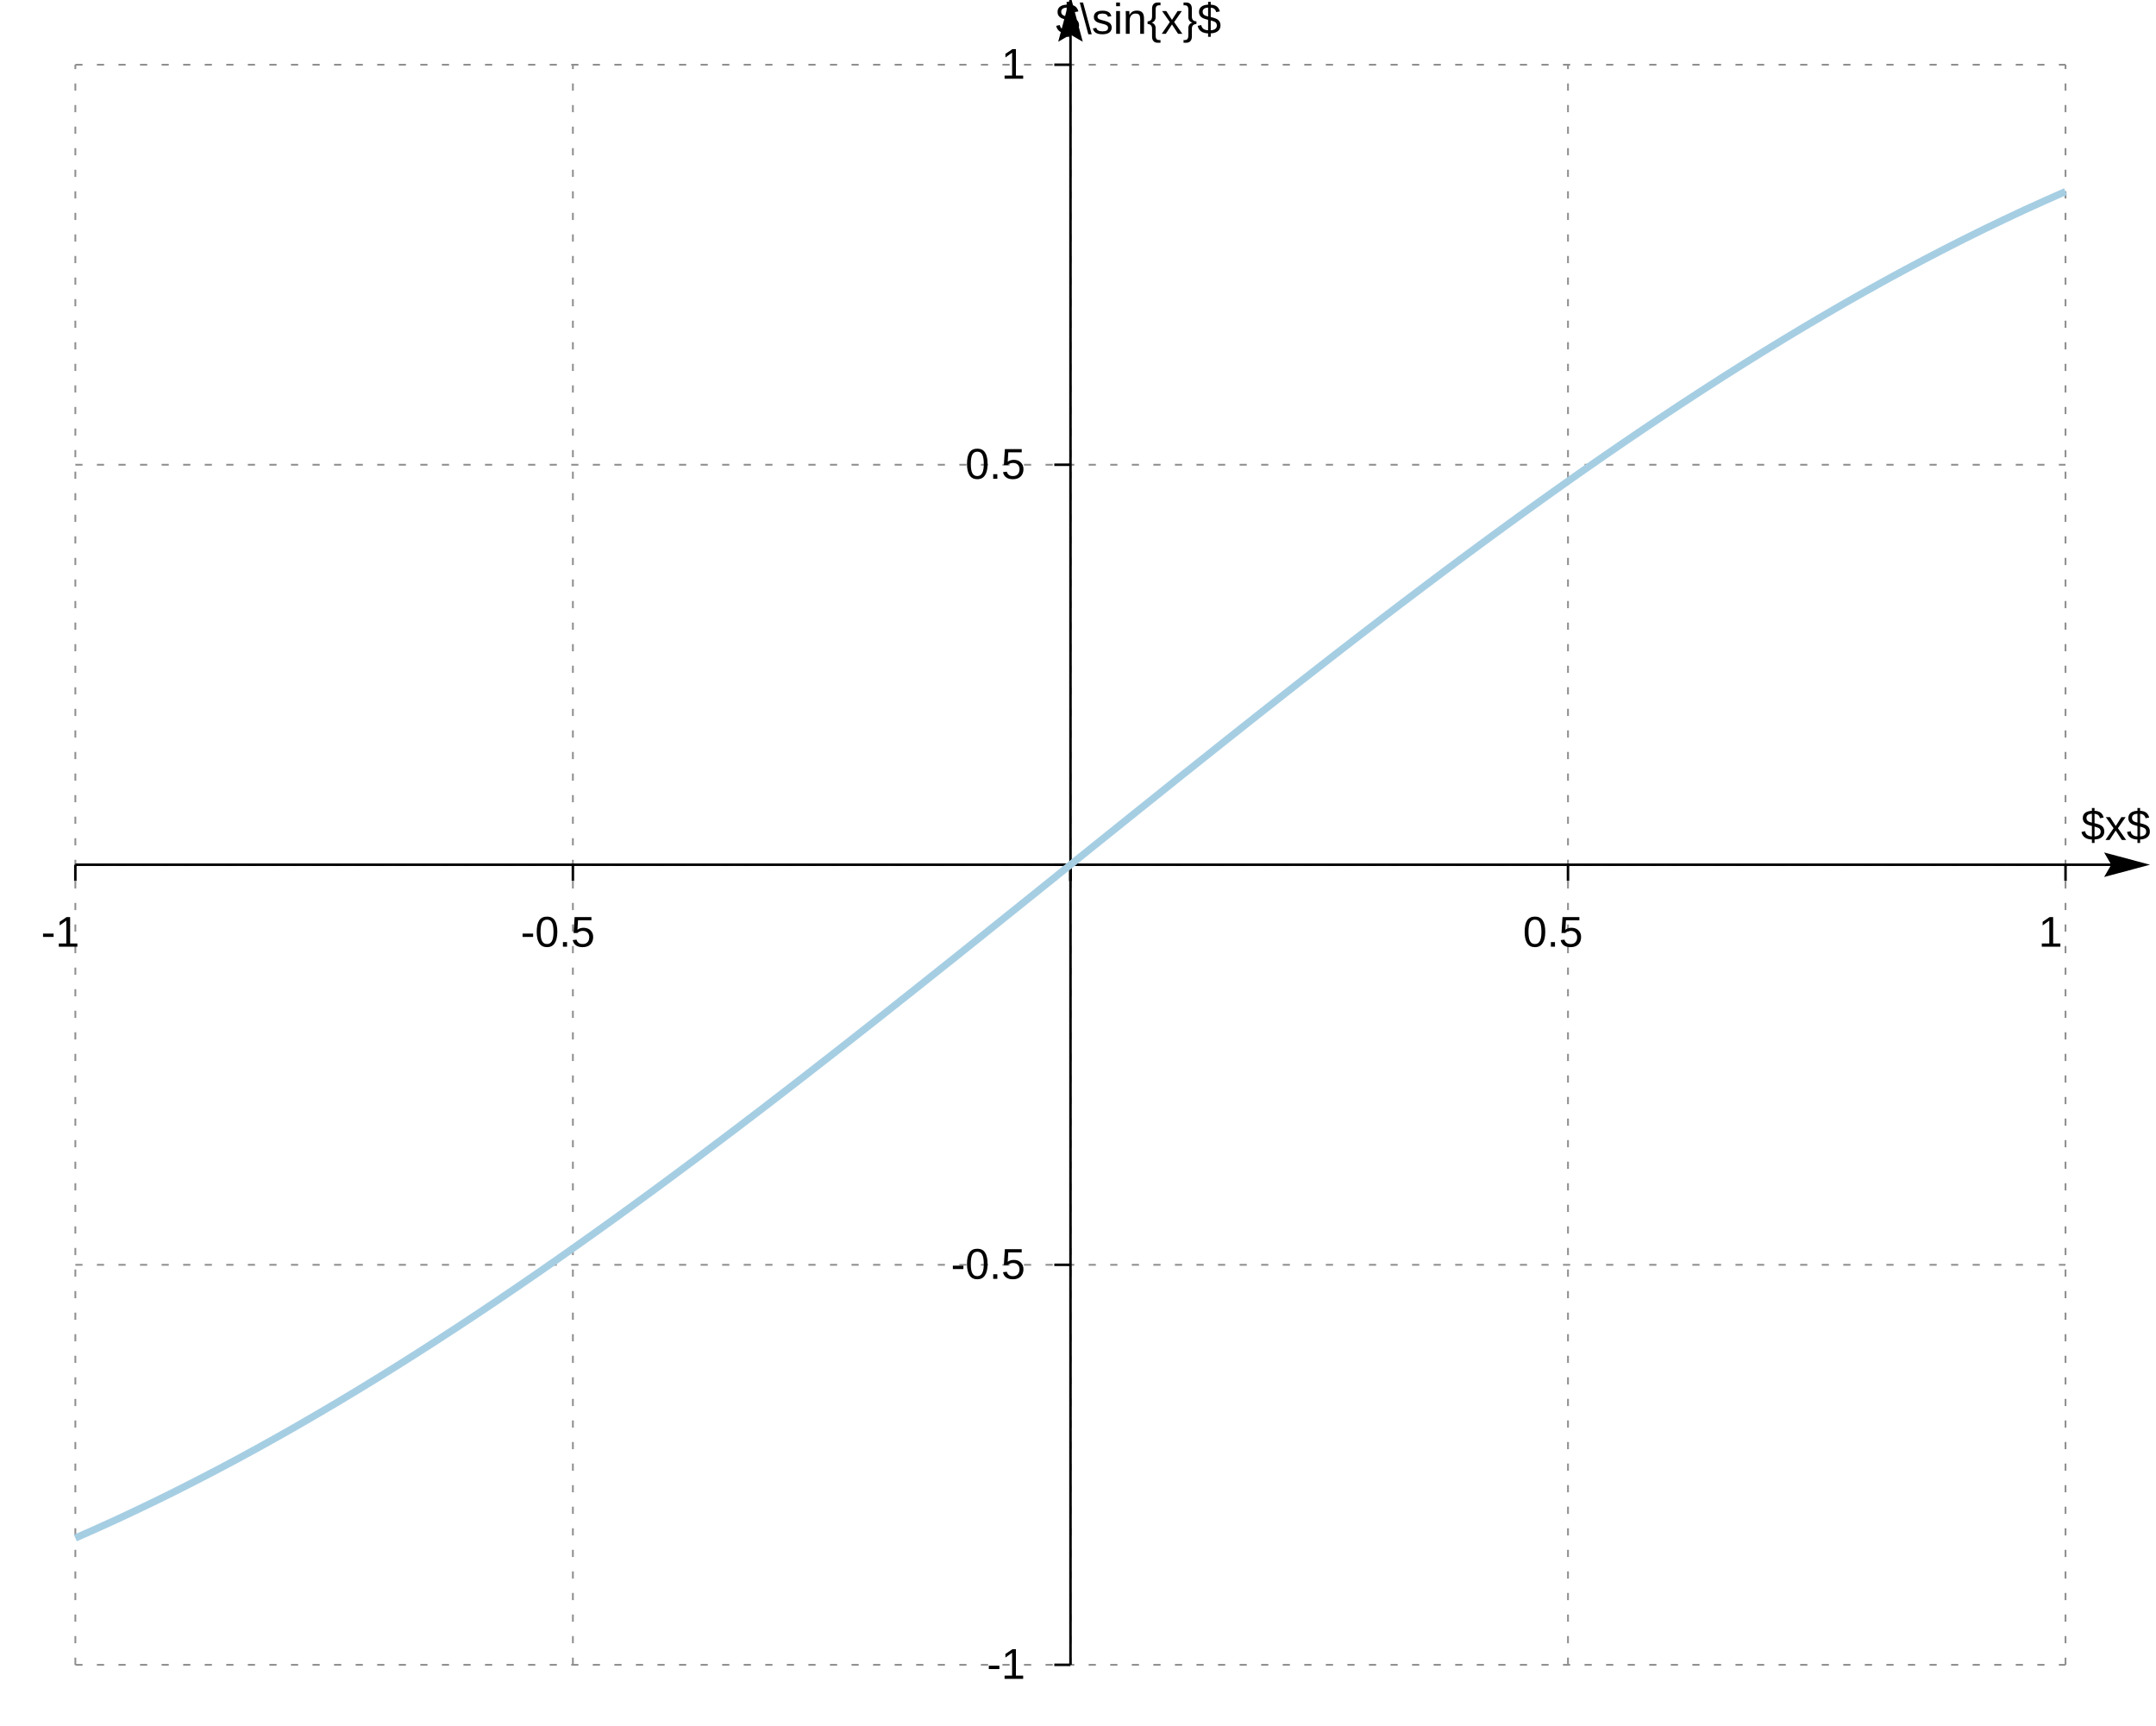
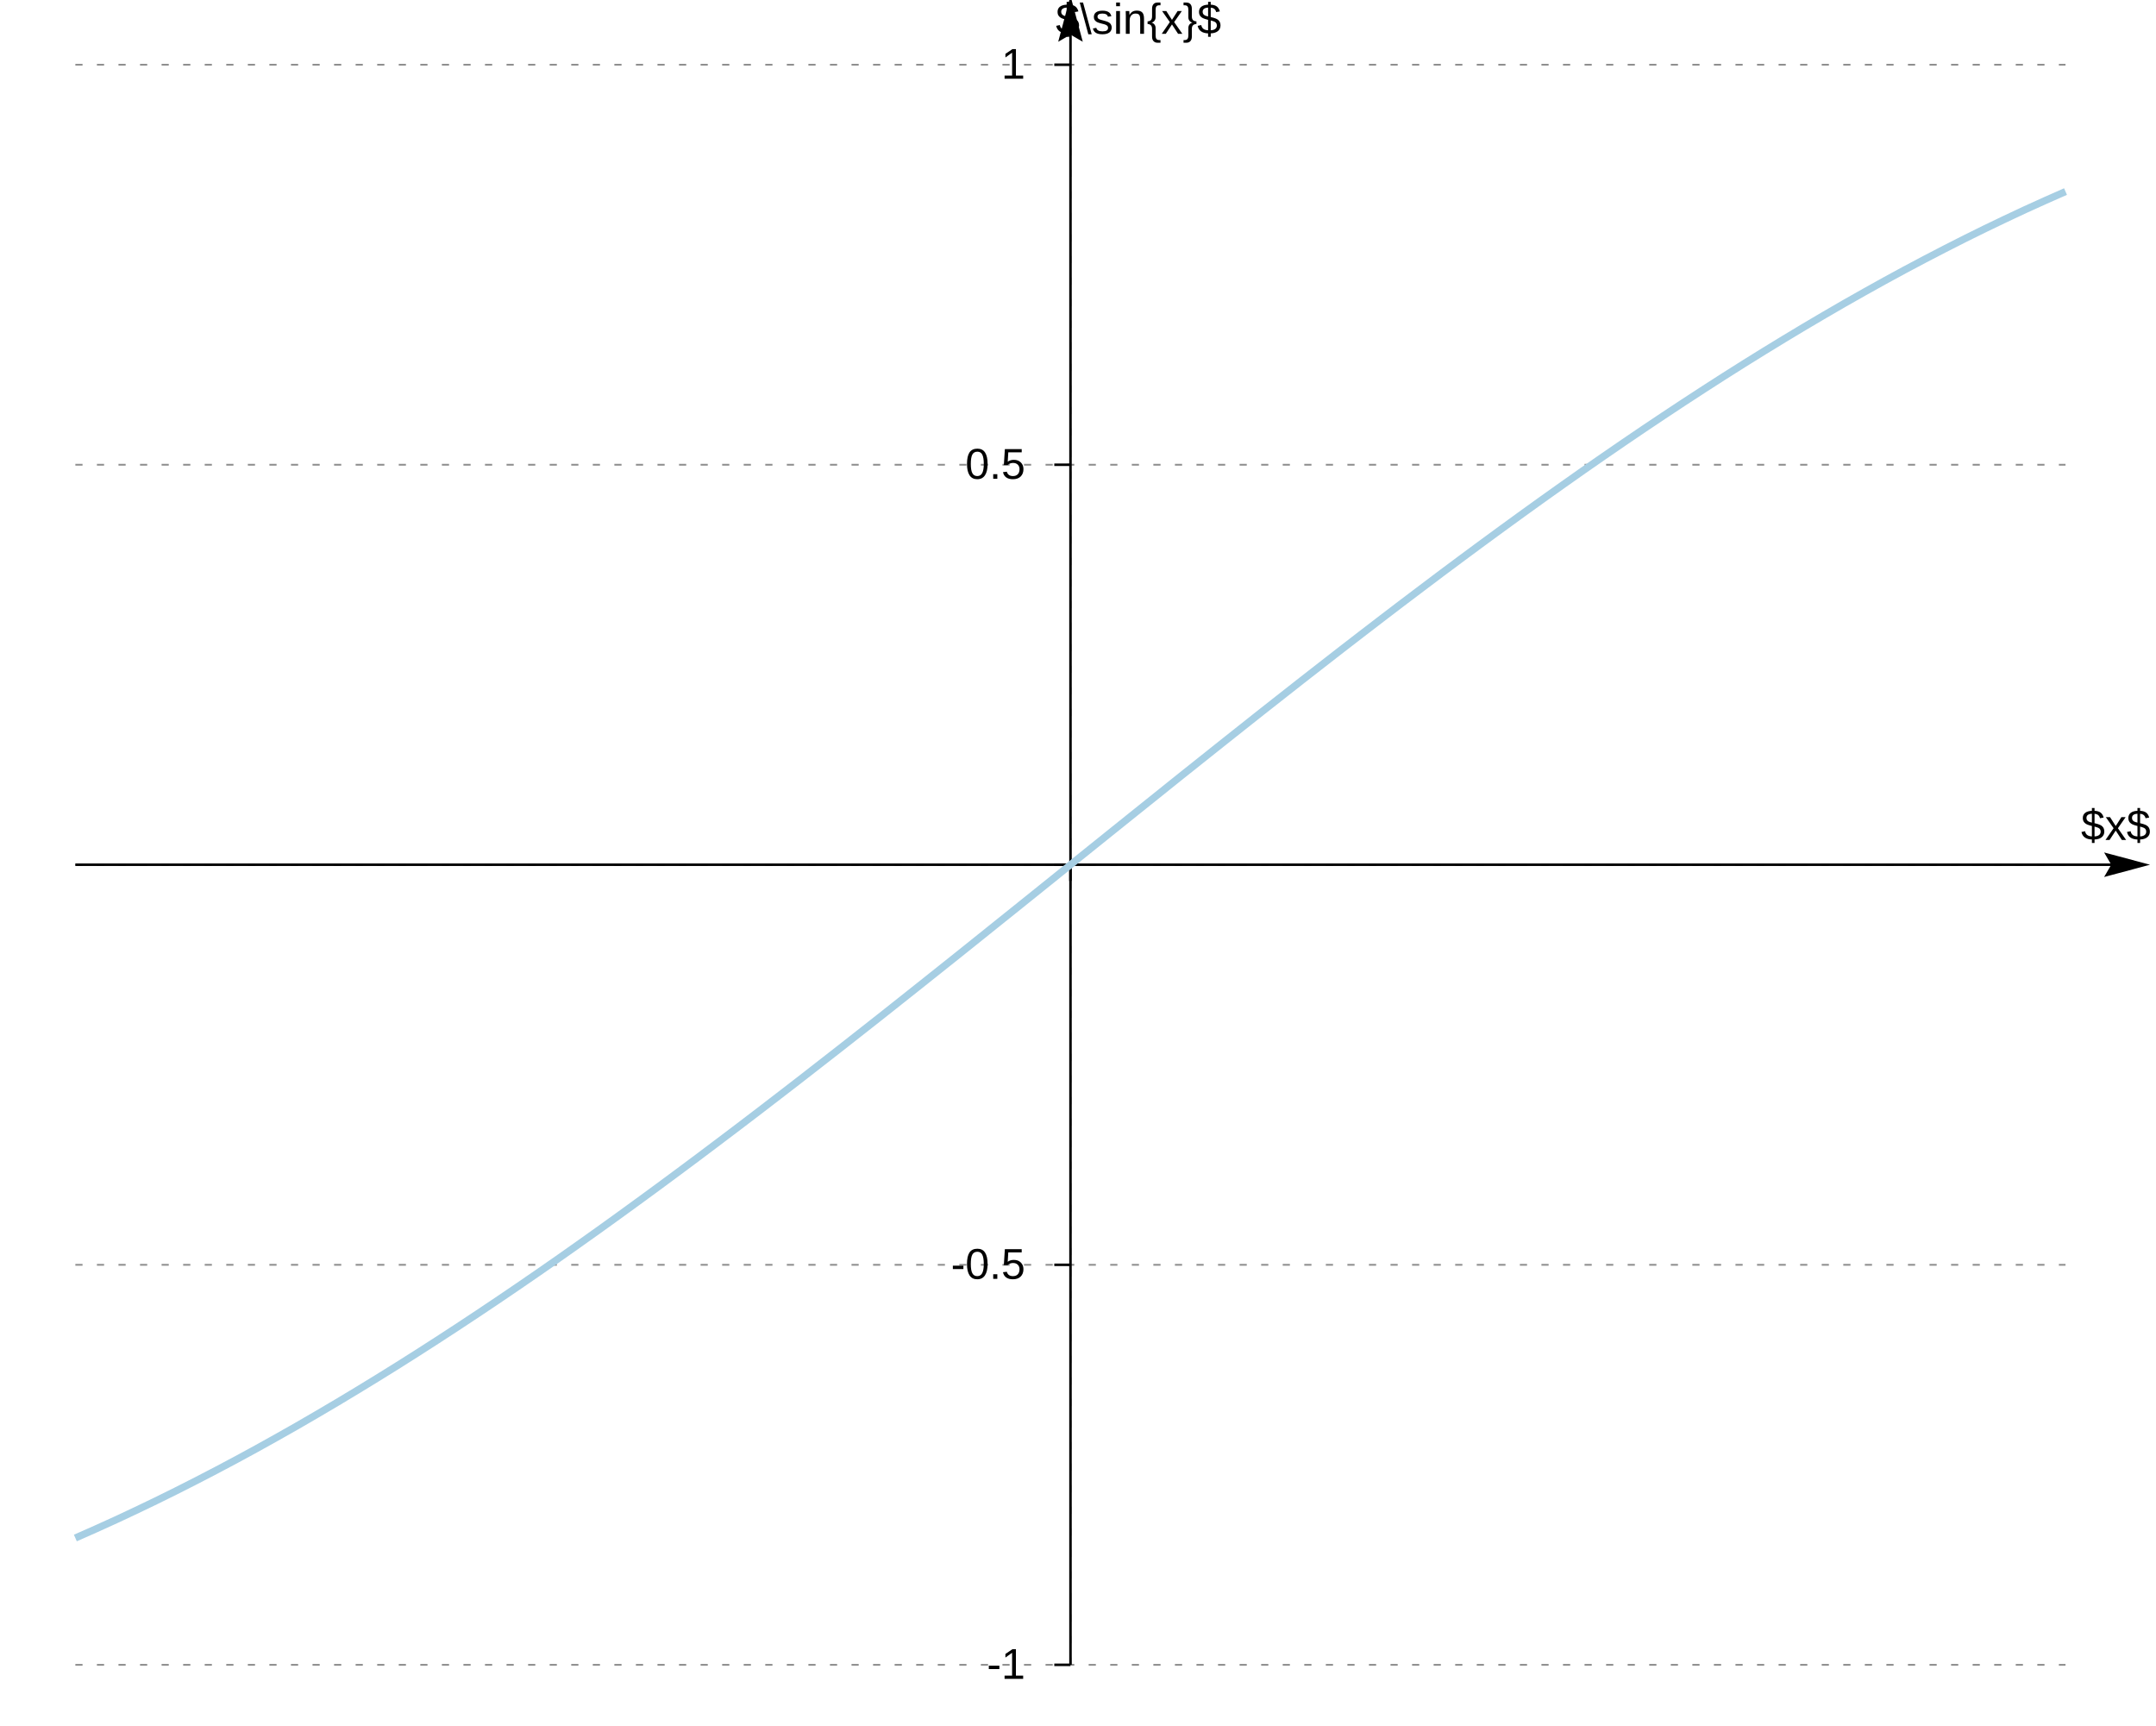
<svg xmlns="http://www.w3.org/2000/svg" xmlns:xlink="http://www.w3.org/1999/xlink" width="600" height="480" viewBox="0 0 600 480">
  <g id="gnuplot_canvas">
    <rect x="0" y="0" width="600" height="480" fill="none" />
    <defs>
      <circle id="gpDot" r="0.5" stroke-width="0.5" stroke="currentColor" />
      <path id="gpPt0" stroke-width="0.222" stroke="currentColor" d="M-1,0 h2 M0,-1 v2" />
      <path id="gpPt1" stroke-width="0.222" stroke="currentColor" d="M-1,-1 L1,1 M1,-1 L-1,1" />
      <path id="gpPt2" stroke-width="0.222" stroke="currentColor" d="M-1,0 L1,0 M0,-1 L0,1 M-1,-1 L1,1 M-1,1 L1,-1" />
      <rect id="gpPt3" stroke-width="0.222" stroke="currentColor" x="-1" y="-1" width="2" height="2" />
      <rect id="gpPt4" stroke-width="0.222" stroke="currentColor" fill="currentColor" x="-1" y="-1" width="2" height="2" />
      <circle id="gpPt5" stroke-width="0.222" stroke="currentColor" cx="0" cy="0" r="1" />
      <use xlink:href="#gpPt5" id="gpPt6" fill="currentColor" stroke="none" />
      <path id="gpPt7" stroke-width="0.222" stroke="currentColor" d="M0,-1.33 L-1.33,0.67 L1.33,0.67 z" />
      <use xlink:href="#gpPt7" id="gpPt8" fill="currentColor" stroke="none" />
      <use xlink:href="#gpPt7" id="gpPt9" stroke="currentColor" transform="rotate(180)" />
      <use xlink:href="#gpPt9" id="gpPt10" fill="currentColor" stroke="none" />
      <use xlink:href="#gpPt3" id="gpPt11" stroke="currentColor" transform="rotate(45)" />
      <use xlink:href="#gpPt11" id="gpPt12" fill="currentColor" stroke="none" />
      <path id="gpPt13" stroke-width="0.222" stroke="currentColor" d="M0,1.330 L1.265,0.411 L0.782,-1.067 L-0.782,-1.076 L-1.265,0.411 z" />
      <use xlink:href="#gpPt13" id="gpPt14" fill="currentColor" stroke="none" />
      <filter id="textbox" filterUnits="objectBoundingBox" x="0" y="0" height="1" width="1">
        <feFlood flood-color="white" flood-opacity="1" result="bgnd" />
        <feComposite in="SourceGraphic" in2="bgnd" operator="atop" />
      </filter>
      <filter id="greybox" filterUnits="objectBoundingBox" x="0" y="0" height="1" width="1">
        <feFlood flood-color="lightgrey" flood-opacity="1" result="grey" />
        <feComposite in="SourceGraphic" in2="grey" operator="atop" />
      </filter>
    </defs>
    <g fill="none" color="white" stroke="black" stroke-width="0.70" stroke-linecap="butt" stroke-linejoin="miter">
</g>
    <g fill="none" color="black" stroke="currentColor" stroke-width="0.70" stroke-linecap="butt" stroke-linejoin="miter">
</g>
    <g fill="none" color="black" stroke="black" stroke-width="0.50" stroke-linecap="butt" stroke-linejoin="miter">
</g>
    <g fill="none" color="gray" stroke="currentColor" stroke-width="0.50" stroke-linecap="butt" stroke-linejoin="miter">
      <path stroke="rgb(143, 143, 143)" stroke-dasharray="2,4" class="gridline" d="M20.97,240.61 L574.82,240.61  " />
    </g>
    <g fill="none" color="gray" stroke="rgb(143, 143, 143)" stroke-width="0.70" stroke-linecap="butt" stroke-linejoin="miter">
</g>
    <g fill="none" color="black" stroke="currentColor" stroke-width="0.70" stroke-linecap="butt" stroke-linejoin="miter">
      <path stroke="black" d="M297.90,240.61 L293.40,240.61  " />
      <g transform="translate(285.32,244.51)" stroke="none" fill="black" font-family="Arial" font-size="12.00" text-anchor="end">
        <text />
      </g>
    </g>
    <g fill="none" color="black" stroke="currentColor" stroke-width="0.70" stroke-linecap="butt" stroke-linejoin="miter">
</g>
    <g fill="none" color="black" stroke="black" stroke-width="0.50" stroke-linecap="butt" stroke-linejoin="miter">
</g>
    <g fill="none" color="gray" stroke="currentColor" stroke-width="0.50" stroke-linecap="butt" stroke-linejoin="miter">
      <path stroke="rgb(143, 143, 143)" stroke-dasharray="2,4" class="gridline" d="M20.97,463.22 L574.82,463.22  " />
    </g>
    <g fill="none" color="gray" stroke="rgb(143, 143, 143)" stroke-width="0.70" stroke-linecap="butt" stroke-linejoin="miter">
</g>
    <g fill="none" color="black" stroke="currentColor" stroke-width="0.70" stroke-linecap="butt" stroke-linejoin="miter">
      <path stroke="black" d="M297.90,463.22 L293.40,463.22  " />
      <g transform="translate(285.32,467.12)" stroke="none" fill="black" font-family="Arial" font-size="12.00" text-anchor="end">
        <text>-1</text>
      </g>
    </g>
    <g fill="none" color="black" stroke="currentColor" stroke-width="0.70" stroke-linecap="butt" stroke-linejoin="miter">
</g>
    <g fill="none" color="black" stroke="black" stroke-width="0.50" stroke-linecap="butt" stroke-linejoin="miter">
</g>
    <g fill="none" color="gray" stroke="currentColor" stroke-width="0.50" stroke-linecap="butt" stroke-linejoin="miter">
      <path stroke="rgb(143, 143, 143)" stroke-dasharray="2,4" class="gridline" d="M20.97,351.92 L574.82,351.92  " />
    </g>
    <g fill="none" color="gray" stroke="rgb(143, 143, 143)" stroke-width="0.70" stroke-linecap="butt" stroke-linejoin="miter">
</g>
    <g fill="none" color="black" stroke="currentColor" stroke-width="0.70" stroke-linecap="butt" stroke-linejoin="miter">
      <path stroke="black" d="M297.90,351.92 L293.40,351.92  " />
      <g transform="translate(285.32,355.82)" stroke="none" fill="black" font-family="Arial" font-size="12.00" text-anchor="end">
        <text>-0.5</text>
      </g>
    </g>
    <g fill="none" color="black" stroke="currentColor" stroke-width="0.70" stroke-linecap="butt" stroke-linejoin="miter">
</g>
    <g fill="none" color="black" stroke="black" stroke-width="0.50" stroke-linecap="butt" stroke-linejoin="miter">
</g>
    <g fill="none" color="gray" stroke="currentColor" stroke-width="0.50" stroke-linecap="butt" stroke-linejoin="miter">
      <path stroke="rgb(143, 143, 143)" stroke-dasharray="2,4" class="gridline" d="M20.97,240.61 L574.82,240.61  " />
    </g>
    <g fill="none" color="gray" stroke="rgb(143, 143, 143)" stroke-width="0.70" stroke-linecap="butt" stroke-linejoin="miter">
</g>
    <g fill="none" color="black" stroke="currentColor" stroke-width="0.70" stroke-linecap="butt" stroke-linejoin="miter">
      <path stroke="black" d="M297.90,240.61 L293.40,240.61  " />
    </g>
    <g fill="none" color="black" stroke="black" stroke-width="0.50" stroke-linecap="butt" stroke-linejoin="miter">
</g>
    <g fill="none" color="gray" stroke="currentColor" stroke-width="0.50" stroke-linecap="butt" stroke-linejoin="miter">
      <path stroke="rgb(143, 143, 143)" stroke-dasharray="2,4" class="gridline" d="M20.97,129.31 L574.82,129.31  " />
    </g>
    <g fill="none" color="gray" stroke="rgb(143, 143, 143)" stroke-width="0.70" stroke-linecap="butt" stroke-linejoin="miter">
</g>
    <g fill="none" color="black" stroke="currentColor" stroke-width="0.70" stroke-linecap="butt" stroke-linejoin="miter">
      <path stroke="black" d="M297.90,129.31 L293.40,129.31  " />
      <g transform="translate(285.32,133.21)" stroke="none" fill="black" font-family="Arial" font-size="12.00" text-anchor="end">
        <text> 0.5</text>
      </g>
    </g>
    <g fill="none" color="black" stroke="currentColor" stroke-width="0.70" stroke-linecap="butt" stroke-linejoin="miter">
</g>
    <g fill="none" color="black" stroke="black" stroke-width="0.50" stroke-linecap="butt" stroke-linejoin="miter">
</g>
    <g fill="none" color="gray" stroke="currentColor" stroke-width="0.50" stroke-linecap="butt" stroke-linejoin="miter">
      <path stroke="rgb(143, 143, 143)" stroke-dasharray="2,4" class="gridline" d="M20.97,18.01 L574.82,18.01  " />
    </g>
    <g fill="none" color="gray" stroke="rgb(143, 143, 143)" stroke-width="0.70" stroke-linecap="butt" stroke-linejoin="miter">
</g>
    <g fill="none" color="black" stroke="currentColor" stroke-width="0.70" stroke-linecap="butt" stroke-linejoin="miter">
      <path stroke="black" d="M297.90,18.01 L293.40,18.01  " />
      <g transform="translate(285.32,21.91)" stroke="none" fill="black" font-family="Arial" font-size="12.00" text-anchor="end">
        <text> 1</text>
      </g>
    </g>
    <g fill="none" color="black" stroke="currentColor" stroke-width="0.70" stroke-linecap="butt" stroke-linejoin="miter">
</g>
    <g fill="none" color="black" stroke="black" stroke-width="0.50" stroke-linecap="butt" stroke-linejoin="miter">
</g>
    <g fill="none" color="gray" stroke="currentColor" stroke-width="0.50" stroke-linecap="butt" stroke-linejoin="miter">
      <path stroke="rgb(143, 143, 143)" stroke-dasharray="2,4" class="gridline" d="M297.90,463.22 L297.90,18.01  " />
    </g>
    <g fill="none" color="gray" stroke="rgb(143, 143, 143)" stroke-width="0.70" stroke-linecap="butt" stroke-linejoin="miter">
</g>
    <g fill="none" color="black" stroke="currentColor" stroke-width="0.70" stroke-linecap="butt" stroke-linejoin="miter">
      <path stroke="black" d="M297.90,240.61 L297.90,245.11  " />
      <g transform="translate(293.71,263.41)" stroke="none" fill="black" font-family="Arial" font-size="12.00" text-anchor="middle">
        <text />
      </g>
    </g>
    <g fill="none" color="black" stroke="currentColor" stroke-width="0.70" stroke-linecap="butt" stroke-linejoin="miter">
- </g>
-     <g fill="none" color="black" stroke="black" stroke-width="0.50" stroke-linecap="butt" stroke-linejoin="miter">
- </g>
-     <g fill="none" color="gray" stroke="currentColor" stroke-width="0.50" stroke-linecap="butt" stroke-linejoin="miter">
-       <path stroke="rgb(143, 143, 143)" stroke-dasharray="2,4" class="gridline" d="M20.97,463.22 L20.97,18.01  " />
-     </g>
-     <g fill="none" color="gray" stroke="rgb(143, 143, 143)" stroke-width="0.70" stroke-linecap="butt" stroke-linejoin="miter">
- </g>
-     <g fill="none" color="black" stroke="currentColor" stroke-width="0.70" stroke-linecap="butt" stroke-linejoin="miter">
-       <path stroke="black" d="M20.97,240.61 L20.97,245.11  " />
-       <g transform="translate(16.78,263.41)" stroke="none" fill="black" font-family="Arial" font-size="12.00" text-anchor="middle">
-         <text>-1</text>
-       </g>
-     </g>
-     <g fill="none" color="black" stroke="currentColor" stroke-width="0.70" stroke-linecap="butt" stroke-linejoin="miter">
- </g>
-     <g fill="none" color="black" stroke="black" stroke-width="0.50" stroke-linecap="butt" stroke-linejoin="miter">
- </g>
-     <g fill="none" color="gray" stroke="currentColor" stroke-width="0.50" stroke-linecap="butt" stroke-linejoin="miter">
-       <path stroke="rgb(143, 143, 143)" stroke-dasharray="2,4" class="gridline" d="M159.43,463.22 L159.43,18.01  " />
-     </g>
-     <g fill="none" color="gray" stroke="rgb(143, 143, 143)" stroke-width="0.70" stroke-linecap="butt" stroke-linejoin="miter">
- </g>
-     <g fill="none" color="black" stroke="currentColor" stroke-width="0.70" stroke-linecap="butt" stroke-linejoin="miter">
-       <path stroke="black" d="M159.43,240.61 L159.43,245.11  " />
-       <g transform="translate(155.24,263.41)" stroke="none" fill="black" font-family="Arial" font-size="12.00" text-anchor="middle">
-         <text>-0.5</text>
-       </g>
-     </g>
-     <g fill="none" color="black" stroke="currentColor" stroke-width="0.70" stroke-linecap="butt" stroke-linejoin="miter">
- </g>
-     <g fill="none" color="black" stroke="black" stroke-width="0.50" stroke-linecap="butt" stroke-linejoin="miter">
- </g>
-     <g fill="none" color="gray" stroke="currentColor" stroke-width="0.50" stroke-linecap="butt" stroke-linejoin="miter">
-       <path stroke="rgb(143, 143, 143)" stroke-dasharray="2,4" class="gridline" d="M297.90,463.22 L297.90,18.01  " />
-     </g>
-     <g fill="none" color="gray" stroke="rgb(143, 143, 143)" stroke-width="0.70" stroke-linecap="butt" stroke-linejoin="miter">
- </g>
-     <g fill="none" color="black" stroke="currentColor" stroke-width="0.70" stroke-linecap="butt" stroke-linejoin="miter">
-       <path stroke="black" d="M297.90,240.61 L297.90,245.11  " />
-     </g>
-     <g fill="none" color="black" stroke="black" stroke-width="0.50" stroke-linecap="butt" stroke-linejoin="miter">
- </g>
-     <g fill="none" color="gray" stroke="currentColor" stroke-width="0.50" stroke-linecap="butt" stroke-linejoin="miter">
-       <path stroke="rgb(143, 143, 143)" stroke-dasharray="2,4" class="gridline" d="M436.36,463.22 L436.36,18.01  " />
-     </g>
-     <g fill="none" color="gray" stroke="rgb(143, 143, 143)" stroke-width="0.70" stroke-linecap="butt" stroke-linejoin="miter">
- </g>
-     <g fill="none" color="black" stroke="currentColor" stroke-width="0.70" stroke-linecap="butt" stroke-linejoin="miter">
-       <path stroke="black" d="M436.36,240.61 L436.36,245.11  " />
-       <g transform="translate(432.17,263.41)" stroke="none" fill="black" font-family="Arial" font-size="12.00" text-anchor="middle">
-         <text> 0.5</text>
-       </g>
-     </g>
-     <g fill="none" color="black" stroke="currentColor" stroke-width="0.70" stroke-linecap="butt" stroke-linejoin="miter">
- </g>
-     <g fill="none" color="black" stroke="black" stroke-width="0.50" stroke-linecap="butt" stroke-linejoin="miter">
- </g>
-     <g fill="none" color="gray" stroke="currentColor" stroke-width="0.50" stroke-linecap="butt" stroke-linejoin="miter">
-       <path stroke="rgb(143, 143, 143)" stroke-dasharray="2,4" class="gridline" d="M574.82,463.22 L574.82,18.01  " />
-     </g>
-     <g fill="none" color="gray" stroke="rgb(143, 143, 143)" stroke-width="0.70" stroke-linecap="butt" stroke-linejoin="miter">
- </g>
-     <g fill="none" color="black" stroke="currentColor" stroke-width="0.70" stroke-linecap="butt" stroke-linejoin="miter">
-       <path stroke="black" d="M574.82,240.61 L574.82,245.11  " />
-       <g transform="translate(570.63,263.41)" stroke="none" fill="black" font-family="Arial" font-size="12.00" text-anchor="middle">
-         <text> 1</text>
-       </g>
-     </g>
-     <g fill="none" color="black" stroke="currentColor" stroke-width="0.70" stroke-linecap="butt" stroke-linejoin="miter">
      <g transform="translate(598.48,233.71)" stroke="none" fill="black" font-family="Arial" font-size="12.00" text-anchor="end">
        <text>$x$</text>
      </g>
      <g transform="translate(339.85,9.41)" stroke="none" fill="black" font-family="Arial" font-size="12.00" text-anchor="end">
        <text>$\sin{x}$</text>
      </g>
    </g>
    <g fill="none" color="black" stroke="currentColor" stroke-width="0.70" stroke-linecap="butt" stroke-linejoin="miter">
      <g stroke="none" shape-rendering="crispEdges">
        <polygon fill="black" points="587.95,240.60 586.29,237.74 596.98,240.60 586.29,243.46 587.95,240.60 " />
      </g>
      <path stroke="black" d="M587.95,240.60 L586.29,237.74 L596.98,240.60 L586.29,243.46 L587.95,240.60 Z  " />
      <path stroke="black" d="M20.98,240.60 L587.95,240.60  " />
    </g>
    <g fill="none" color="black" stroke="currentColor" stroke-width="0.70" stroke-linecap="butt" stroke-linejoin="miter">
      <g stroke="none" shape-rendering="crispEdges">
        <polygon fill="black" points="297.91,9.23 295.05,10.89 297.91,0.20 300.77,10.89 297.91,9.23 " />
      </g>
      <path stroke="black" d="M297.91,9.23 L295.05,10.89 L297.91,0.20 L300.77,10.89 L297.91,9.23 Z  " />
      <path stroke="black" d="M297.91,463.21 L297.91,9.23  " />
    </g>
    <g fill="none" color="black" stroke="currentColor" stroke-width="0.70" stroke-linecap="butt" stroke-linejoin="miter">
</g>
    <g id="gnuplot_plot_1">
      <g fill="none" color="white" stroke="black" stroke-width="2.00" stroke-linecap="butt" stroke-linejoin="miter">
</g>
      <g fill="none" color="black" stroke="currentColor" stroke-width="2.00" stroke-linecap="butt" stroke-linejoin="miter">
        <path stroke="rgb(166, 206, 227)" d="M20.97,427.93 L26.56,425.46 L32.16,422.92 L37.75,420.30 L43.35,417.61 L48.94,414.85 L54.54,412.01 L60.13,409.11   L65.73,406.14 L71.32,403.10 L76.91,399.99 L82.51,396.82 L88.10,393.58 L93.70,390.28 L99.29,386.92 L104.89,383.50   L110.48,380.03 L116.08,376.49 L121.67,372.90 L127.26,369.26 L132.86,365.56 L138.45,361.82 L144.05,358.02 L149.64,354.18   L155.24,350.29 L160.83,346.35 L166.43,342.37 L172.02,338.35 L177.61,334.29 L183.21,330.19 L188.80,326.06 L194.40,321.89   L199.99,317.68 L205.59,313.45 L211.18,309.19 L216.78,304.89 L222.37,300.58 L227.96,296.23 L233.56,291.87 L239.15,287.48   L244.75,283.08 L250.34,278.65 L255.94,274.21 L261.53,269.76 L267.13,265.30 L272.72,260.82 L278.31,256.34 L283.91,251.85   L289.50,247.36 L295.10,242.86 L300.69,238.37 L306.29,233.87 L311.88,229.38 L317.48,224.89 L323.07,220.41 L328.66,215.93   L334.26,211.47 L339.85,207.02 L345.45,202.58 L351.04,198.15 L356.64,193.75 L362.23,189.36 L367.83,185.00 L373.42,180.65   L379.01,176.34 L384.61,172.04 L390.20,167.78 L395.80,163.55 L401.39,159.34 L406.99,155.17 L412.58,151.04 L418.18,146.94   L423.77,142.88 L429.36,138.86 L434.96,134.88 L440.55,130.94 L446.15,127.05 L451.74,123.21 L457.34,119.41 L462.93,115.67   L468.53,111.97 L474.12,108.33 L479.71,104.74 L485.31,101.20 L490.90,97.73 L496.50,94.31 L502.09,90.95 L507.69,87.65   L513.28,84.41 L518.88,81.24 L524.47,78.13 L530.06,75.09 L535.66,72.12 L541.25,69.22 L546.85,66.38 L552.44,63.62   L558.04,60.93 L563.63,58.31 L569.23,55.77 L574.82,53.30  " />
      </g>
    </g>
    <g fill="none" color="black" stroke="currentColor" stroke-width="2.00" stroke-linecap="butt" stroke-linejoin="miter">
</g>
    <g fill="none" color="black" stroke="black" stroke-width="0.70" stroke-linecap="butt" stroke-linejoin="miter">
</g>
    <g fill="none" color="black" stroke="currentColor" stroke-width="0.70" stroke-linecap="butt" stroke-linejoin="miter">
</g>
  </g>
</svg>
